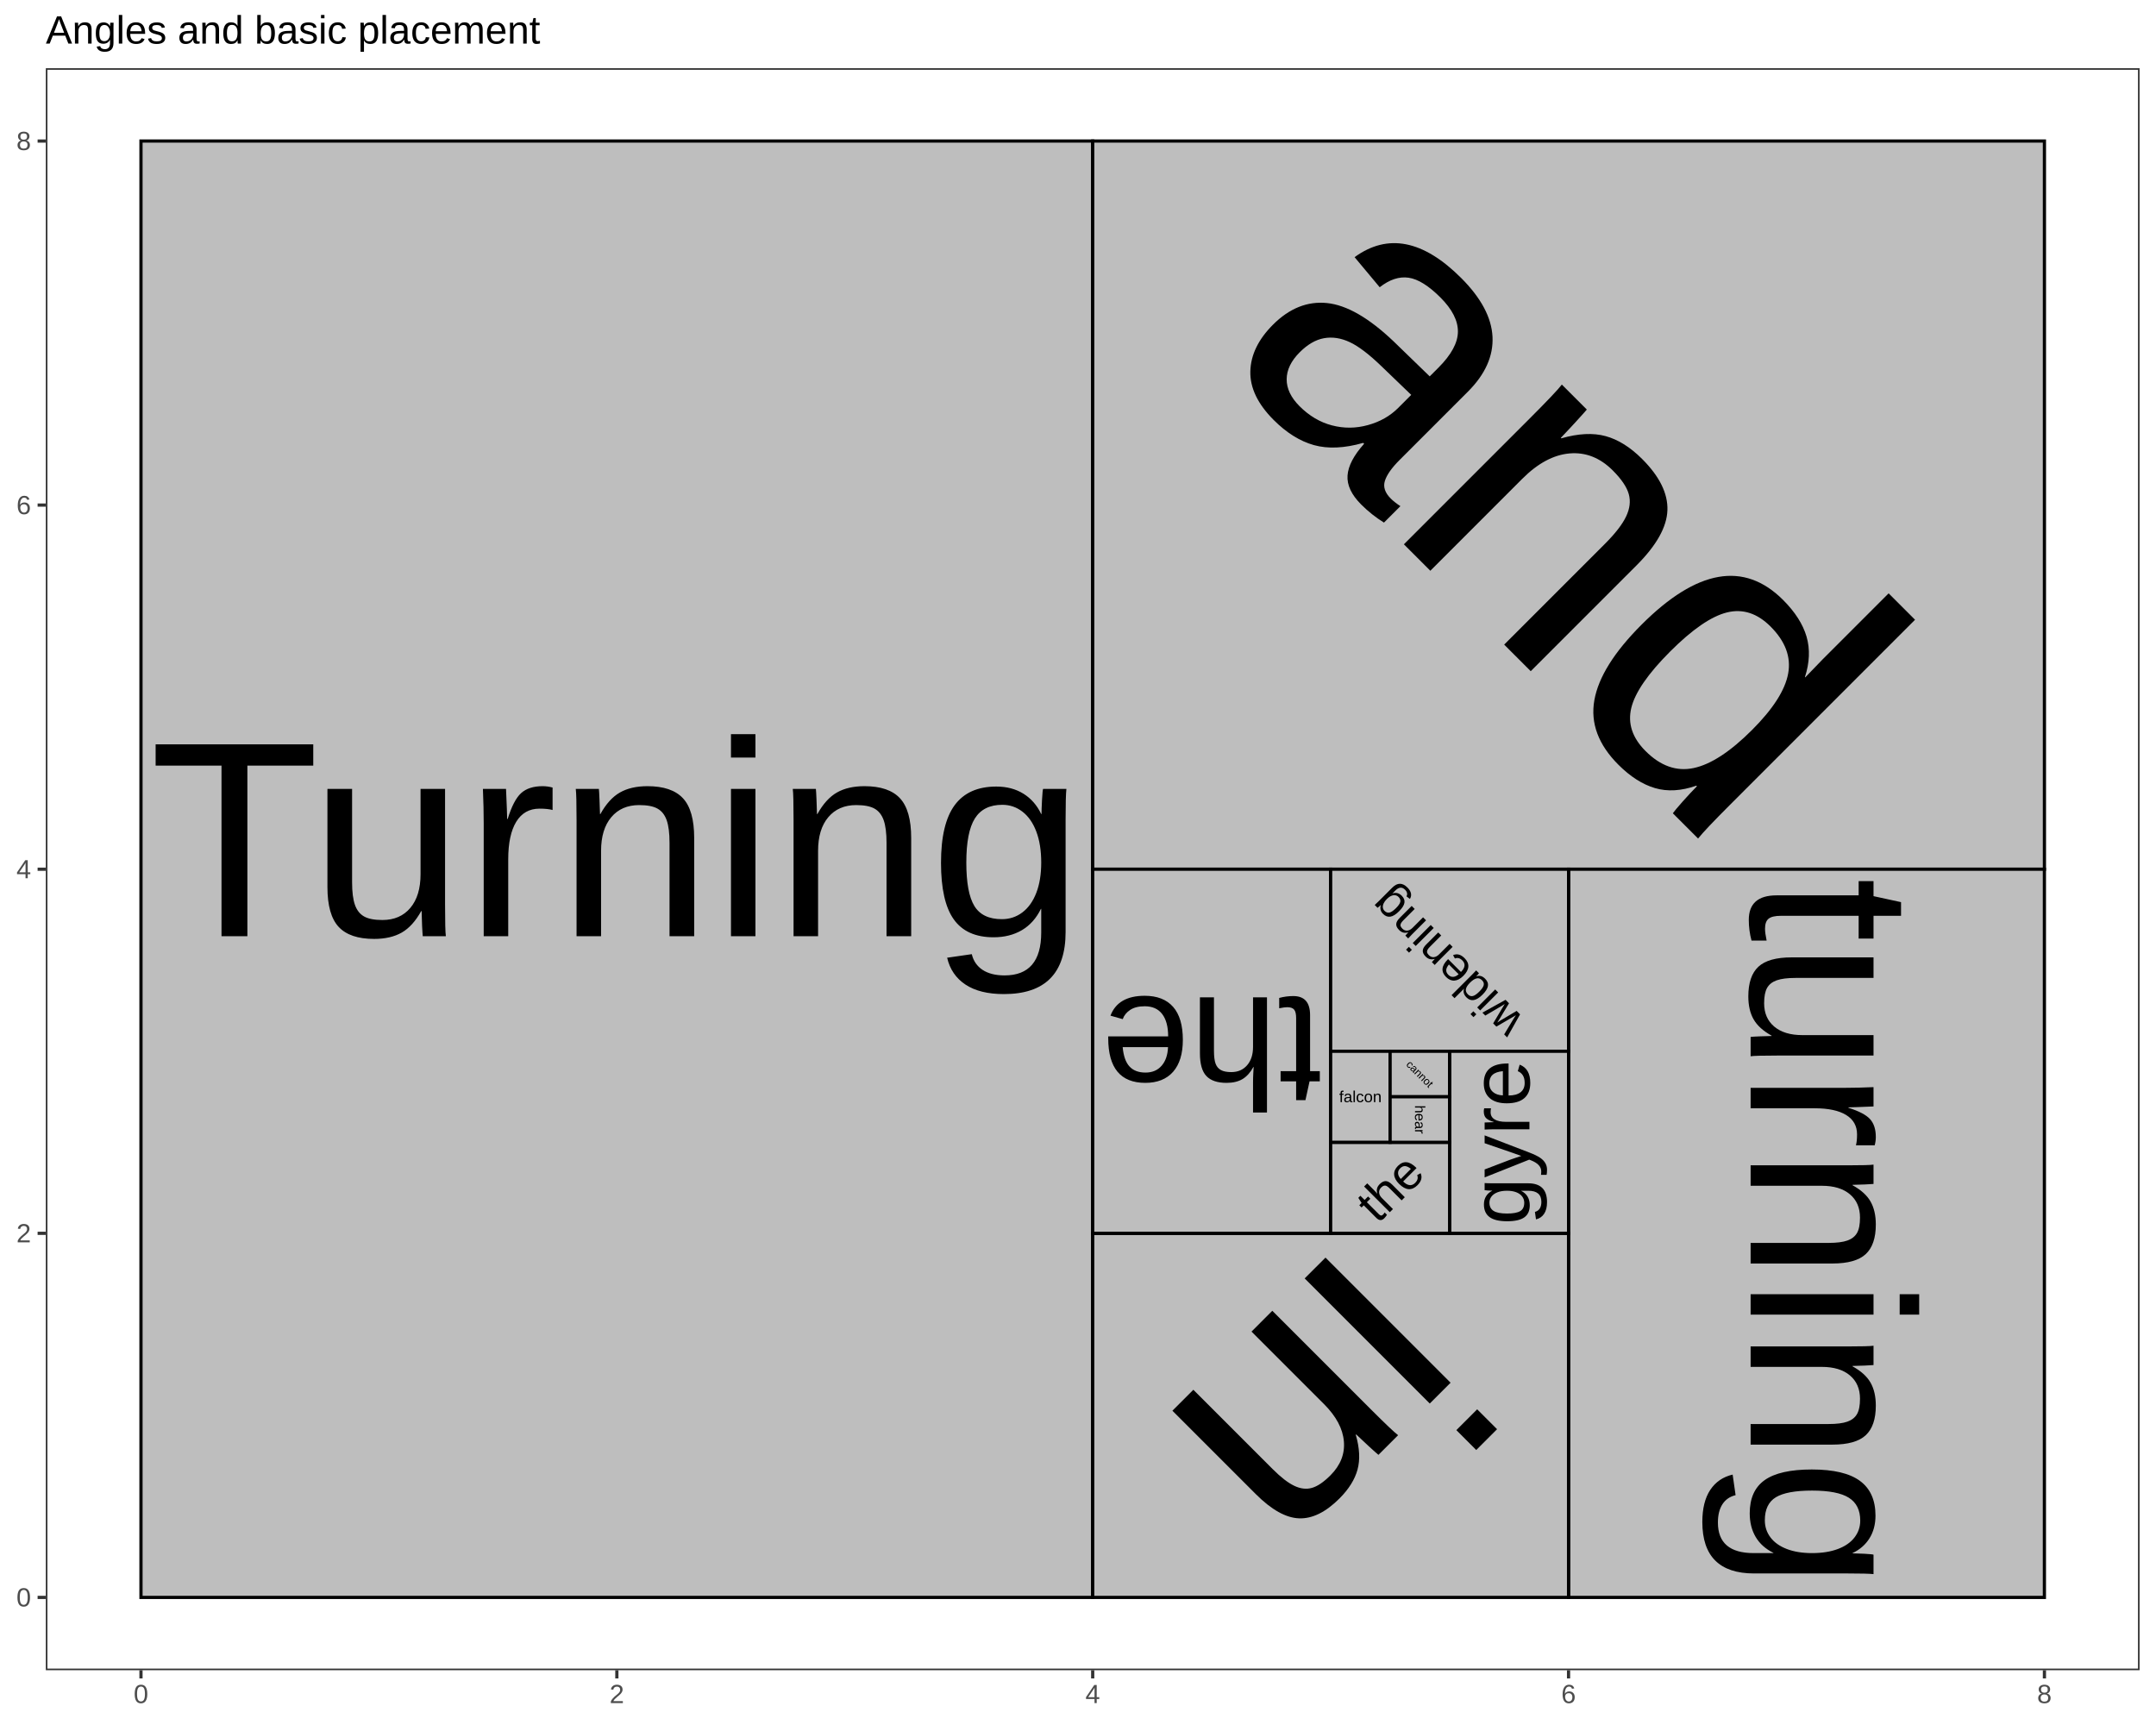
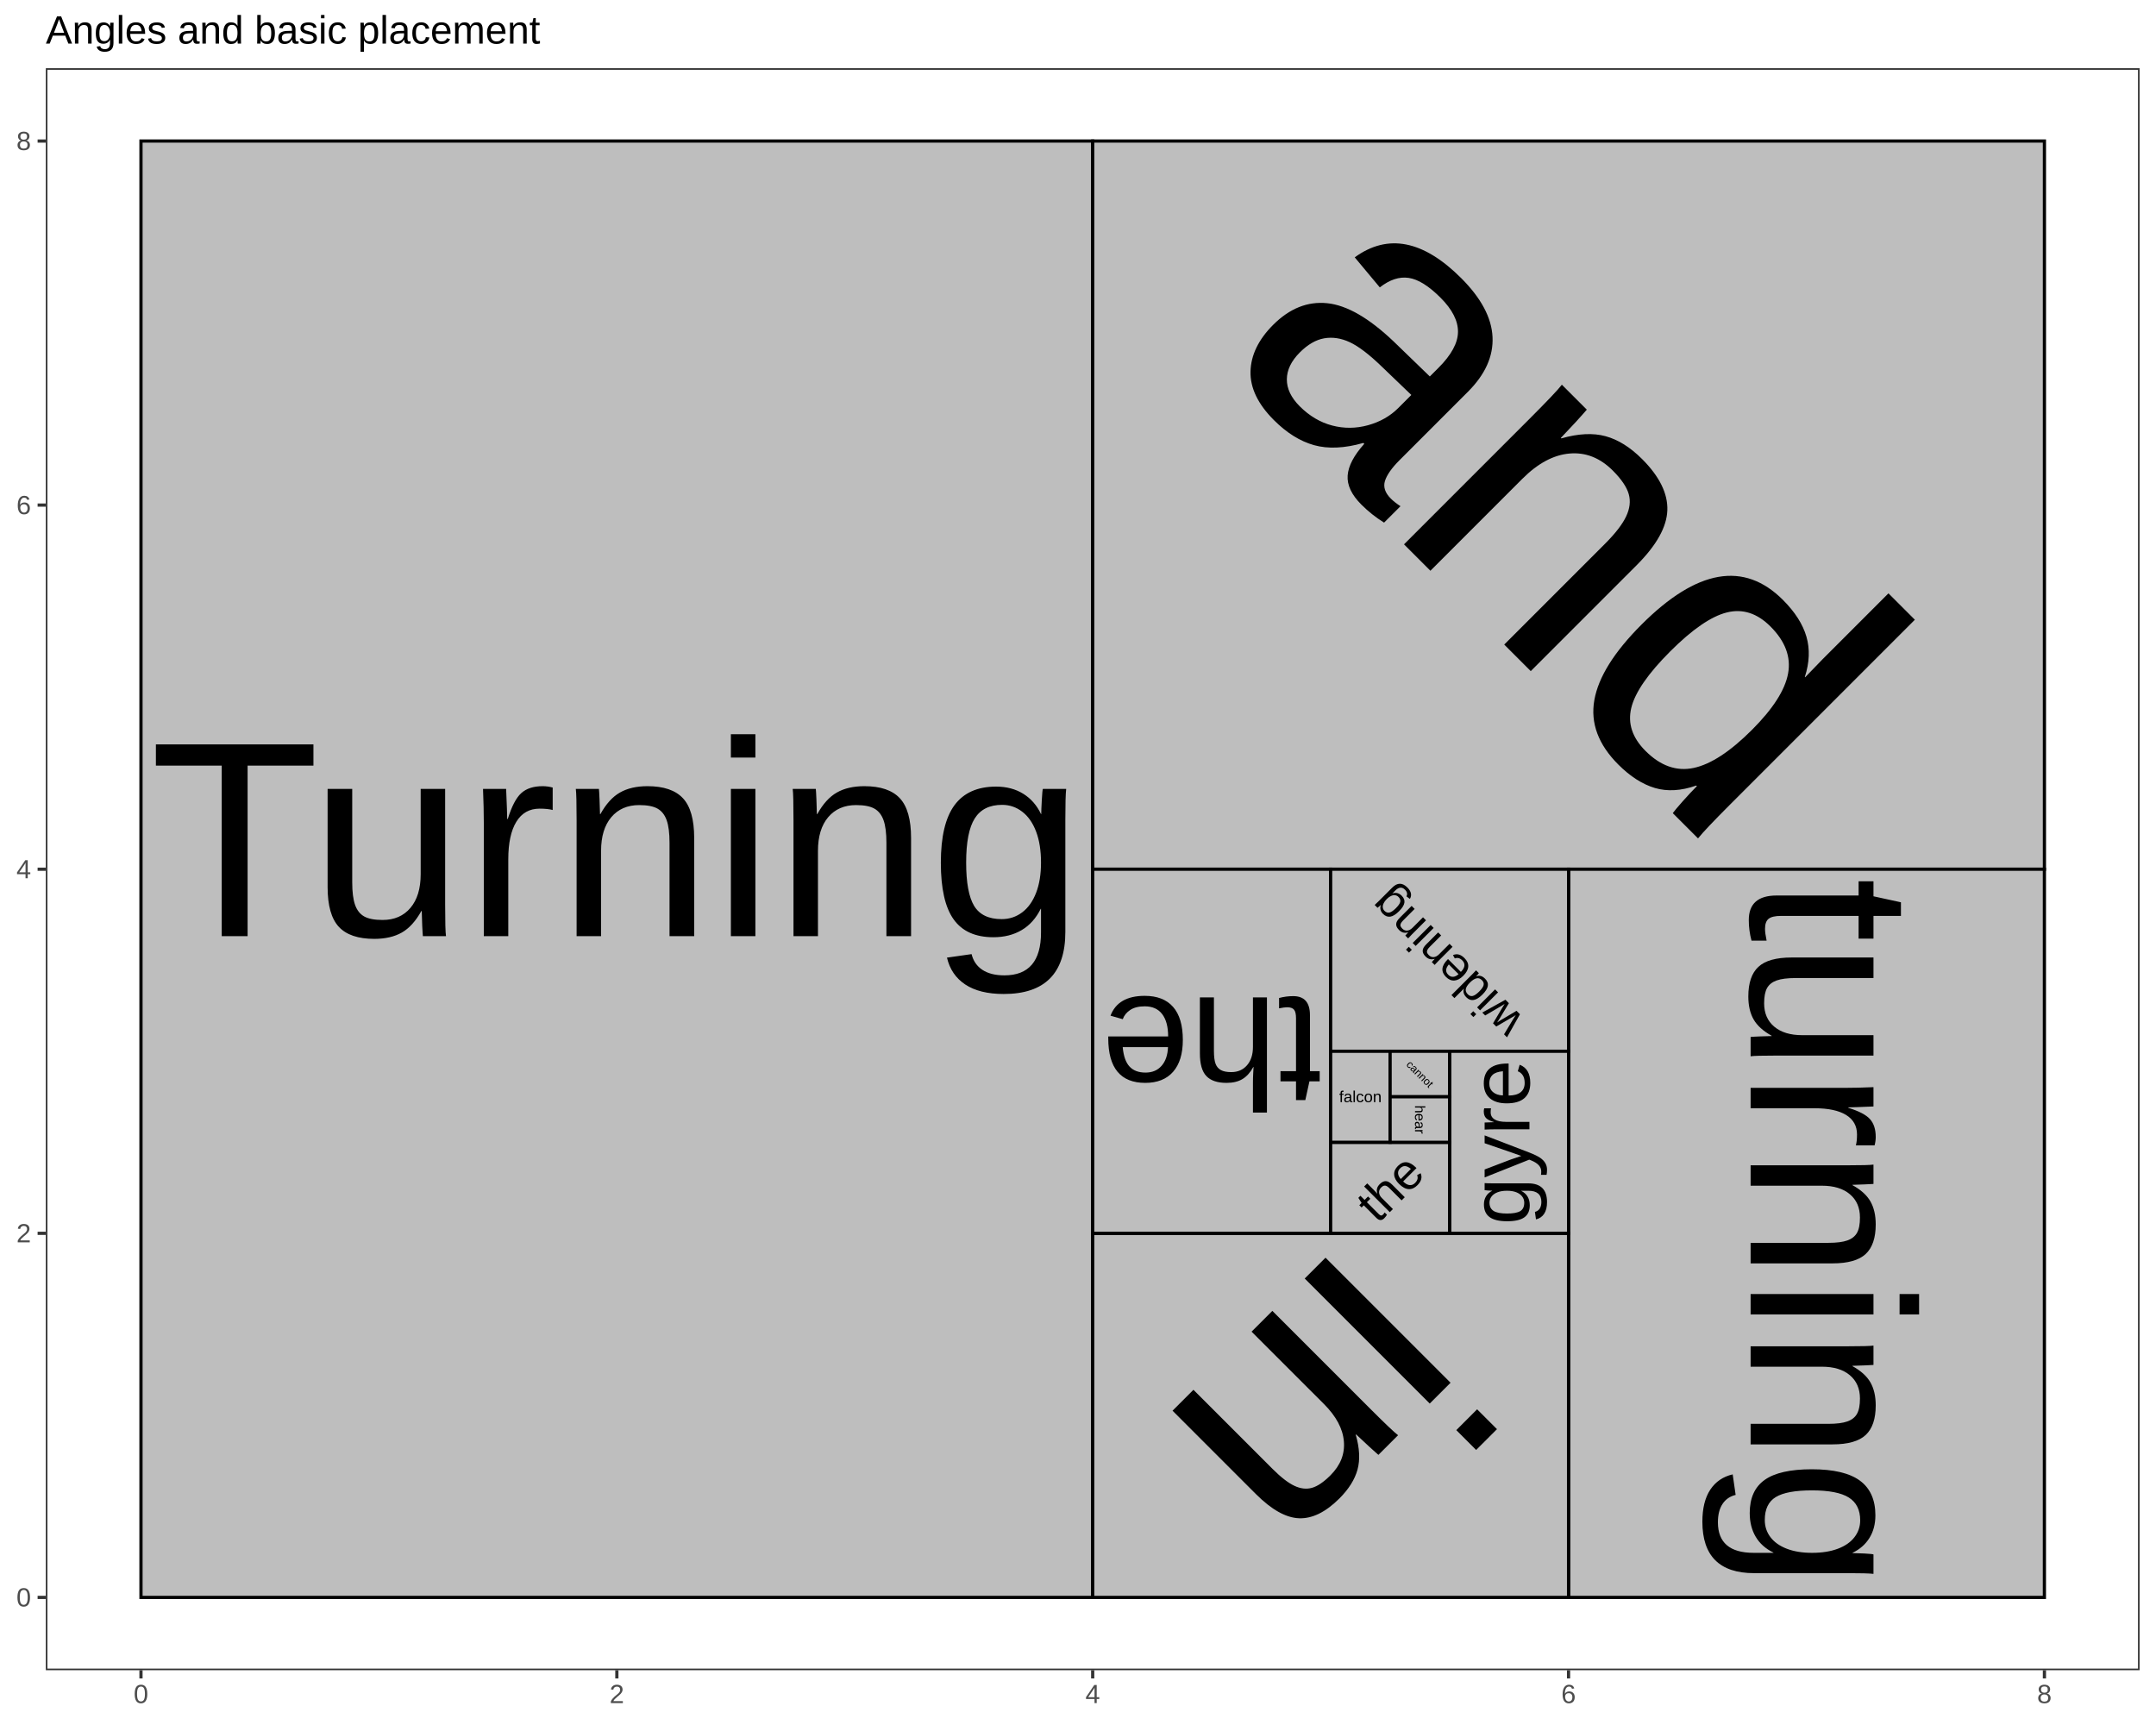
<svg xmlns="http://www.w3.org/2000/svg" viewBox="0 0 720.00 576.00">
  <defs>
    <style type="text/css">
    line, polyline, polygon, path, rect, circle {
      fill: none;
      stroke: #000000;
      stroke-linecap: round;
      stroke-linejoin: round;
      stroke-miterlimit: 10.00;
    }
  </style>
  </defs>
  <rect width="100%" height="100%" style="stroke: none; fill: #FFFFFF;" />
  <rect x="0.00" y="0.00" width="720.00" height="576.00" style="stroke-width: 1.07; stroke: #FFFFFF; fill: #FFFFFF;" />
  <defs>
    <clipPath id="cpMTUuMzB8NzE0LjUyfDU1Ny43MXwyMi43Nw==">
      <rect x="15.30" y="22.77" width="699.22" height="534.94" />
    </clipPath>
  </defs>
  <rect x="15.30" y="22.77" width="699.22" height="534.94" style="stroke-width: 1.07; stroke: none; fill: #FFFFFF;" clip-path="url(#cpMTUuMzB8NzE0LjUyfDU1Ny43MXwyMi43Nw==)" />
  <rect x="47.08" y="47.09" width="317.83" height="486.31" style="stroke-width: 1.07; stroke-linecap: square; stroke-linejoin: miter; fill: #BEBEBE;" clip-path="url(#cpMTUuMzB8NzE0LjUyfDU1Ny43MXwyMi43Nw==)" />
  <rect x="364.91" y="47.09" width="317.83" height="243.16" style="stroke-width: 1.07; stroke-linecap: square; stroke-linejoin: miter; fill: #BEBEBE;" clip-path="url(#cpMTUuMzB8NzE0LjUyfDU1Ny43MXwyMi43Nw==)" />
  <rect x="523.82" y="290.24" width="158.91" height="243.16" style="stroke-width: 1.07; stroke-linecap: square; stroke-linejoin: miter; fill: #BEBEBE;" clip-path="url(#cpMTUuMzB8NzE0LjUyfDU1Ny43MXwyMi43Nw==)" />
  <rect x="364.91" y="411.82" width="158.91" height="121.58" style="stroke-width: 1.07; stroke-linecap: square; stroke-linejoin: miter; fill: #BEBEBE;" clip-path="url(#cpMTUuMzB8NzE0LjUyfDU1Ny43MXwyMi43Nw==)" />
  <rect x="364.91" y="290.24" width="79.46" height="121.58" style="stroke-width: 1.07; stroke-linecap: square; stroke-linejoin: miter; fill: #BEBEBE;" clip-path="url(#cpMTUuMzB8NzE0LjUyfDU1Ny43MXwyMi43Nw==)" />
  <rect x="444.37" y="290.24" width="79.46" height="60.79" style="stroke-width: 1.07; stroke-linecap: square; stroke-linejoin: miter; fill: #BEBEBE;" clip-path="url(#cpMTUuMzB8NzE0LjUyfDU1Ny43MXwyMi43Nw==)" />
  <rect x="484.10" y="351.03" width="39.73" height="60.79" style="stroke-width: 1.07; stroke-linecap: square; stroke-linejoin: miter; fill: #BEBEBE;" clip-path="url(#cpMTUuMzB8NzE0LjUyfDU1Ny43MXwyMi43Nw==)" />
  <rect x="444.37" y="381.43" width="39.73" height="30.39" style="stroke-width: 1.07; stroke-linecap: square; stroke-linejoin: miter; fill: #BEBEBE;" clip-path="url(#cpMTUuMzB8NzE0LjUyfDU1Ny43MXwyMi43Nw==)" />
  <rect x="444.37" y="351.03" width="19.86" height="30.39" style="stroke-width: 1.07; stroke-linecap: square; stroke-linejoin: miter; fill: #BEBEBE;" clip-path="url(#cpMTUuMzB8NzE0LjUyfDU1Ny43MXwyMi43Nw==)" />
  <rect x="464.23" y="351.03" width="19.86" height="15.20" style="stroke-width: 1.07; stroke-linecap: square; stroke-linejoin: miter; fill: #BEBEBE;" clip-path="url(#cpMTUuMzB8NzE0LjUyfDU1Ny43MXwyMi43Nw==)" />
  <rect x="464.23" y="366.23" width="19.86" height="15.20" style="stroke-width: 1.07; stroke-linecap: square; stroke-linejoin: miter; fill: #BEBEBE;" clip-path="url(#cpMTUuMzB8NzE0LjUyfDU1Ny43MXwyMi43Nw==)" />
  <g clip-path="url(#cpMTUuMzB8NzE0LjUyfDU1Ny43MXwyMi43Nw==)">
-     <text x="49.88" y="312.61" style="font-size: 93.11px; font-family: Liberation Sans;" textLength="312.23px" lengthAdjust="spacingAndGlyphs">Turning</text>
+     <text x="49.97" y="312.59" style="font-size: 93.06px; font-family: Liberation Sans;" textLength="312.05px" lengthAdjust="spacingAndGlyphs">Turning</text>
  </g>
  <g clip-path="url(#cpMTUuMzB8NzE0LjUyfDU1Ny43MXwyMi43Nw==)">
-     <text transform="translate(406.04,118.96) rotate(-315)" style="font-size: 141.98px; font-family: Liberation Sans;" textLength="236.86px" lengthAdjust="spacingAndGlyphs">and</text>
+     <text transform="translate(406.11,119.00) rotate(-315)" style="font-size: 141.90px; font-family: Liberation Sans;" textLength="236.72px" lengthAdjust="spacingAndGlyphs">and</text>
  </g>
  <g clip-path="url(#cpMTUuMzB8NzE0LjUyfDU1Ny43MXwyMi43Nw==)">
-     <text transform="translate(584.62,293.05) rotate(-270)" style="font-size: 77.70px; font-family: Liberation Sans;" textLength="237.53px" lengthAdjust="spacingAndGlyphs">turning</text>
+     <text transform="translate(584.62,293.10) rotate(-270)" style="font-size: 77.65px; font-family: Liberation Sans;" textLength="237.44px" lengthAdjust="spacingAndGlyphs">turning</text>
  </g>
  <g clip-path="url(#cpMTUuMzB8NzE0LjUyfDU1Ny43MXwyMi43Nw==)">
-     <text transform="translate(447.94,414.64) rotate(-225)" style="font-size: 111.83px; font-family: Liberation Sans;" textLength="87.03px" lengthAdjust="spacingAndGlyphs">in</text>
+     <text transform="translate(447.94,414.68) rotate(-225)" style="font-size: 111.75px; font-family: Liberation Sans;" textLength="86.98px" lengthAdjust="spacingAndGlyphs">in</text>
  </g>
  <g clip-path="url(#cpMTUuMzB8NzE0LjUyfDU1Ny43MXwyMi43Nw==)">
-     <text transform="translate(441.55,333.02) rotate(-180)" style="font-size: 53.10px; font-family: Liberation Sans;" textLength="73.81px" lengthAdjust="spacingAndGlyphs">the</text>
+     <text transform="translate(441.51,333.04) rotate(-180)" style="font-size: 53.06px; font-family: Liberation Sans;" textLength="73.73px" lengthAdjust="spacingAndGlyphs">the</text>
  </g>
  <g clip-path="url(#cpMTUuMzB8NzE0LjUyfDU1Ny43MXwyMi43Nw==)">
-     <text transform="translate(509.30,340.37) rotate(-135)" style="font-size: 16.10px; font-family: Liberation Sans;" textLength="63.55px" lengthAdjust="spacingAndGlyphs">widening</text>
+     <text transform="translate(509.26,340.34) rotate(-135)" style="font-size: 16.09px; font-family: Liberation Sans;" textLength="63.45px" lengthAdjust="spacingAndGlyphs">widening</text>
  </g>
  <g clip-path="url(#cpMTUuMzB8NzE0LjUyfDU1Ny43MXwyMi43Nw==)">
-     <text transform="translate(510.76,408.98) rotate(-90)" style="font-size: 28.34px; font-family: Liberation Sans;" textLength="55.11px" lengthAdjust="spacingAndGlyphs">gyre</text>
+     <text transform="translate(510.76,408.98) rotate(-90)" style="font-size: 28.33px; font-family: Liberation Sans;" textLength="55.11px" lengthAdjust="spacingAndGlyphs">gyre</text>
  </g>
  <g clip-path="url(#cpMTUuMzB8NzE0LjUyfDU1Ny43MXwyMi43Nw==)">
-     <text transform="translate(460.02,408.88) rotate(-45)" style="font-size: 16.75px; font-family: Liberation Sans;" textLength="23.28px" lengthAdjust="spacingAndGlyphs">the</text>
+     <text transform="translate(460.02,408.87) rotate(-45)" style="font-size: 16.74px; font-family: Liberation Sans;" textLength="23.28px" lengthAdjust="spacingAndGlyphs">the</text>
  </g>
  <g clip-path="url(#cpMTUuMzB8NzE0LjUyfDU1Ny43MXwyMi43Nw==)">
    <text x="447.21" y="368.03" style="font-size: 5.32px; font-family: Liberation Sans;" textLength="14.17px" lengthAdjust="spacingAndGlyphs">falcon</text>
  </g>
  <g clip-path="url(#cpMTUuMzB8NzE0LjUyfDU1Ny43MXwyMi43Nw==)">
-     <text transform="translate(469.41,355.63) rotate(-315)" style="font-size: 3.64px; font-family: Liberation Sans;" textLength="10.97px" lengthAdjust="spacingAndGlyphs">cannot</text>
+     <text transform="translate(469.45,355.66) rotate(-315)" style="font-size: 3.64px; font-family: Liberation Sans;" textLength="10.88px" lengthAdjust="spacingAndGlyphs">cannot</text>
  </g>
  <g clip-path="url(#cpMTUuMzB8NzE0LjUyfDU1Ny43MXwyMi43Nw==)">
    <text transform="translate(472.55,369.08) rotate(-270)" style="font-size: 4.76px; font-family: Liberation Sans;" textLength="9.50px" lengthAdjust="spacingAndGlyphs">hear</text>
  </g>
  <rect x="15.30" y="22.77" width="699.22" height="534.94" style="stroke-width: 1.07; stroke: #333333;" clip-path="url(#cpMTUuMzB8NzE0LjUyfDU1Ny43MXwyMi43Nw==)" />
  <defs>
    <clipPath id="cpMC4wMHw3MjAuMDB8NTc2LjAwfDAuMDA=">
      <rect x="0.00" y="0.00" width="720.00" height="576.00" />
    </clipPath>
  </defs>
  <g clip-path="url(#cpMC4wMHw3MjAuMDB8NTc2LjAwfDAuMDA=)">
    <text x="5.48" y="536.42" style="font-size: 8.80px; fill: #4D4D4D; font-family: Liberation Sans;" textLength="4.89px" lengthAdjust="spacingAndGlyphs">0</text>
  </g>
  <g clip-path="url(#cpMC4wMHw3MjAuMDB8NTc2LjAwfDAuMDA=)">
    <text x="5.48" y="414.84" style="font-size: 8.80px; fill: #4D4D4D; font-family: Liberation Sans;" textLength="4.89px" lengthAdjust="spacingAndGlyphs">2</text>
  </g>
  <g clip-path="url(#cpMC4wMHw3MjAuMDB8NTc2LjAwfDAuMDA=)">
    <text x="5.48" y="293.27" style="font-size: 8.80px; fill: #4D4D4D; font-family: Liberation Sans;" textLength="4.89px" lengthAdjust="spacingAndGlyphs">4</text>
  </g>
  <g clip-path="url(#cpMC4wMHw3MjAuMDB8NTc2LjAwfDAuMDA=)">
    <text x="5.48" y="171.69" style="font-size: 8.80px; fill: #4D4D4D; font-family: Liberation Sans;" textLength="4.89px" lengthAdjust="spacingAndGlyphs">6</text>
  </g>
  <g clip-path="url(#cpMC4wMHw3MjAuMDB8NTc2LjAwfDAuMDA=)">
    <text x="5.48" y="50.11" style="font-size: 8.80px; fill: #4D4D4D; font-family: Liberation Sans;" textLength="4.89px" lengthAdjust="spacingAndGlyphs">8</text>
  </g>
  <polyline points="12.56,533.40 15.30,533.40 " style="stroke-width: 1.07; stroke: #333333; stroke-linecap: butt;" clip-path="url(#cpMC4wMHw3MjAuMDB8NTc2LjAwfDAuMDA=)" />
  <polyline points="12.56,411.82 15.30,411.82 " style="stroke-width: 1.07; stroke: #333333; stroke-linecap: butt;" clip-path="url(#cpMC4wMHw3MjAuMDB8NTc2LjAwfDAuMDA=)" />
  <polyline points="12.56,290.24 15.30,290.24 " style="stroke-width: 1.07; stroke: #333333; stroke-linecap: butt;" clip-path="url(#cpMC4wMHw3MjAuMDB8NTc2LjAwfDAuMDA=)" />
  <polyline points="12.56,168.66 15.30,168.66 " style="stroke-width: 1.07; stroke: #333333; stroke-linecap: butt;" clip-path="url(#cpMC4wMHw3MjAuMDB8NTc2LjAwfDAuMDA=)" />
  <polyline points="12.56,47.09 15.30,47.09 " style="stroke-width: 1.07; stroke: #333333; stroke-linecap: butt;" clip-path="url(#cpMC4wMHw3MjAuMDB8NTc2LjAwfDAuMDA=)" />
  <polyline points="47.08,560.45 47.08,557.71 " style="stroke-width: 1.07; stroke: #333333; stroke-linecap: butt;" clip-path="url(#cpMC4wMHw3MjAuMDB8NTc2LjAwfDAuMDA=)" />
  <polyline points="206.00,560.45 206.00,557.71 " style="stroke-width: 1.07; stroke: #333333; stroke-linecap: butt;" clip-path="url(#cpMC4wMHw3MjAuMDB8NTc2LjAwfDAuMDA=)" />
  <polyline points="364.91,560.45 364.91,557.71 " style="stroke-width: 1.07; stroke: #333333; stroke-linecap: butt;" clip-path="url(#cpMC4wMHw3MjAuMDB8NTc2LjAwfDAuMDA=)" />
  <polyline points="523.82,560.45 523.82,557.71 " style="stroke-width: 1.07; stroke: #333333; stroke-linecap: butt;" clip-path="url(#cpMC4wMHw3MjAuMDB8NTc2LjAwfDAuMDA=)" />
  <polyline points="682.74,560.45 682.74,557.71 " style="stroke-width: 1.07; stroke: #333333; stroke-linecap: butt;" clip-path="url(#cpMC4wMHw3MjAuMDB8NTc2LjAwfDAuMDA=)" />
  <g clip-path="url(#cpMC4wMHw3MjAuMDB8NTc2LjAwfDAuMDA=)">
    <text x="44.64" y="568.69" style="font-size: 8.80px; fill: #4D4D4D; font-family: Liberation Sans;" textLength="4.89px" lengthAdjust="spacingAndGlyphs">0</text>
  </g>
  <g clip-path="url(#cpMC4wMHw3MjAuMDB8NTc2LjAwfDAuMDA=)">
    <text x="203.55" y="568.69" style="font-size: 8.80px; fill: #4D4D4D; font-family: Liberation Sans;" textLength="4.89px" lengthAdjust="spacingAndGlyphs">2</text>
  </g>
  <g clip-path="url(#cpMC4wMHw3MjAuMDB8NTc2LjAwfDAuMDA=)">
    <text x="362.47" y="568.69" style="font-size: 8.80px; fill: #4D4D4D; font-family: Liberation Sans;" textLength="4.89px" lengthAdjust="spacingAndGlyphs">4</text>
  </g>
  <g clip-path="url(#cpMC4wMHw3MjAuMDB8NTc2LjAwfDAuMDA=)">
    <text x="521.38" y="568.69" style="font-size: 8.80px; fill: #4D4D4D; font-family: Liberation Sans;" textLength="4.89px" lengthAdjust="spacingAndGlyphs">6</text>
  </g>
  <g clip-path="url(#cpMC4wMHw3MjAuMDB8NTc2LjAwfDAuMDA=)">
    <text x="680.29" y="568.69" style="font-size: 8.80px; fill: #4D4D4D; font-family: Liberation Sans;" textLength="4.89px" lengthAdjust="spacingAndGlyphs">8</text>
  </g>
  <g clip-path="url(#cpMC4wMHw3MjAuMDB8NTc2LjAwfDAuMDA=)">
    <text x="15.30" y="14.56" style="font-size: 13.20px; font-family: Liberation Sans;" textLength="164.86px" lengthAdjust="spacingAndGlyphs">Angles and basic placement</text>
  </g>
</svg>
